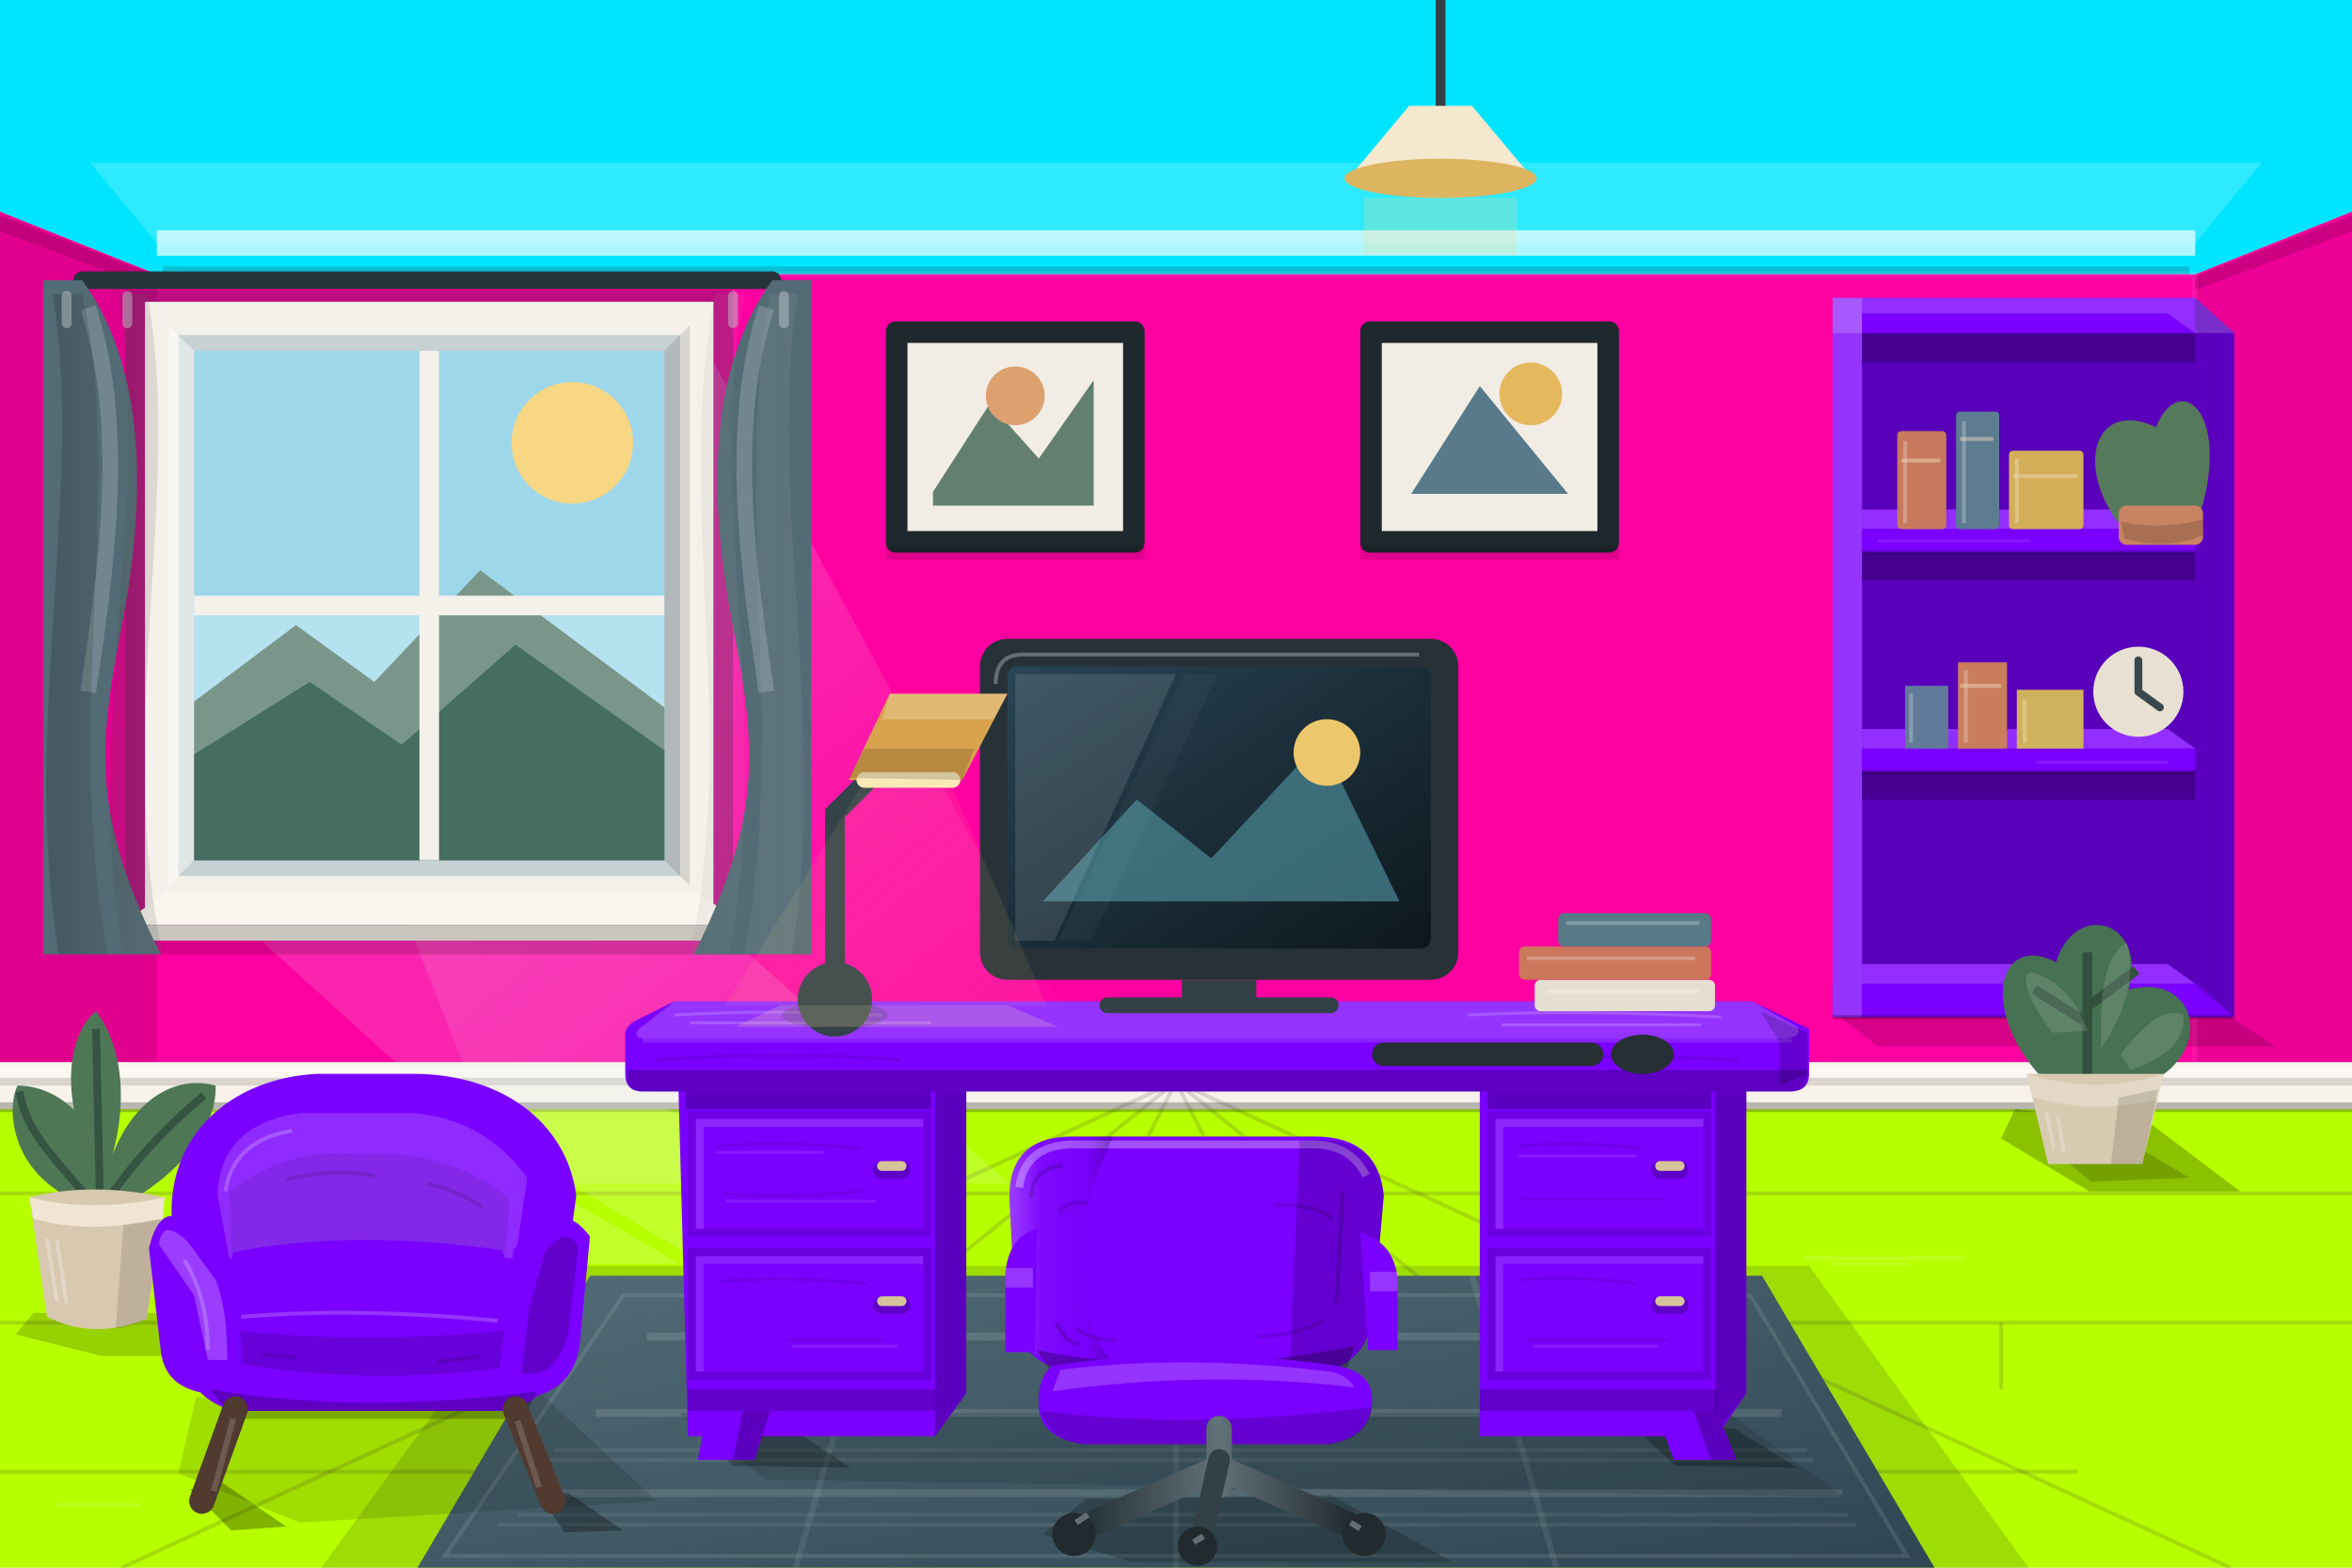
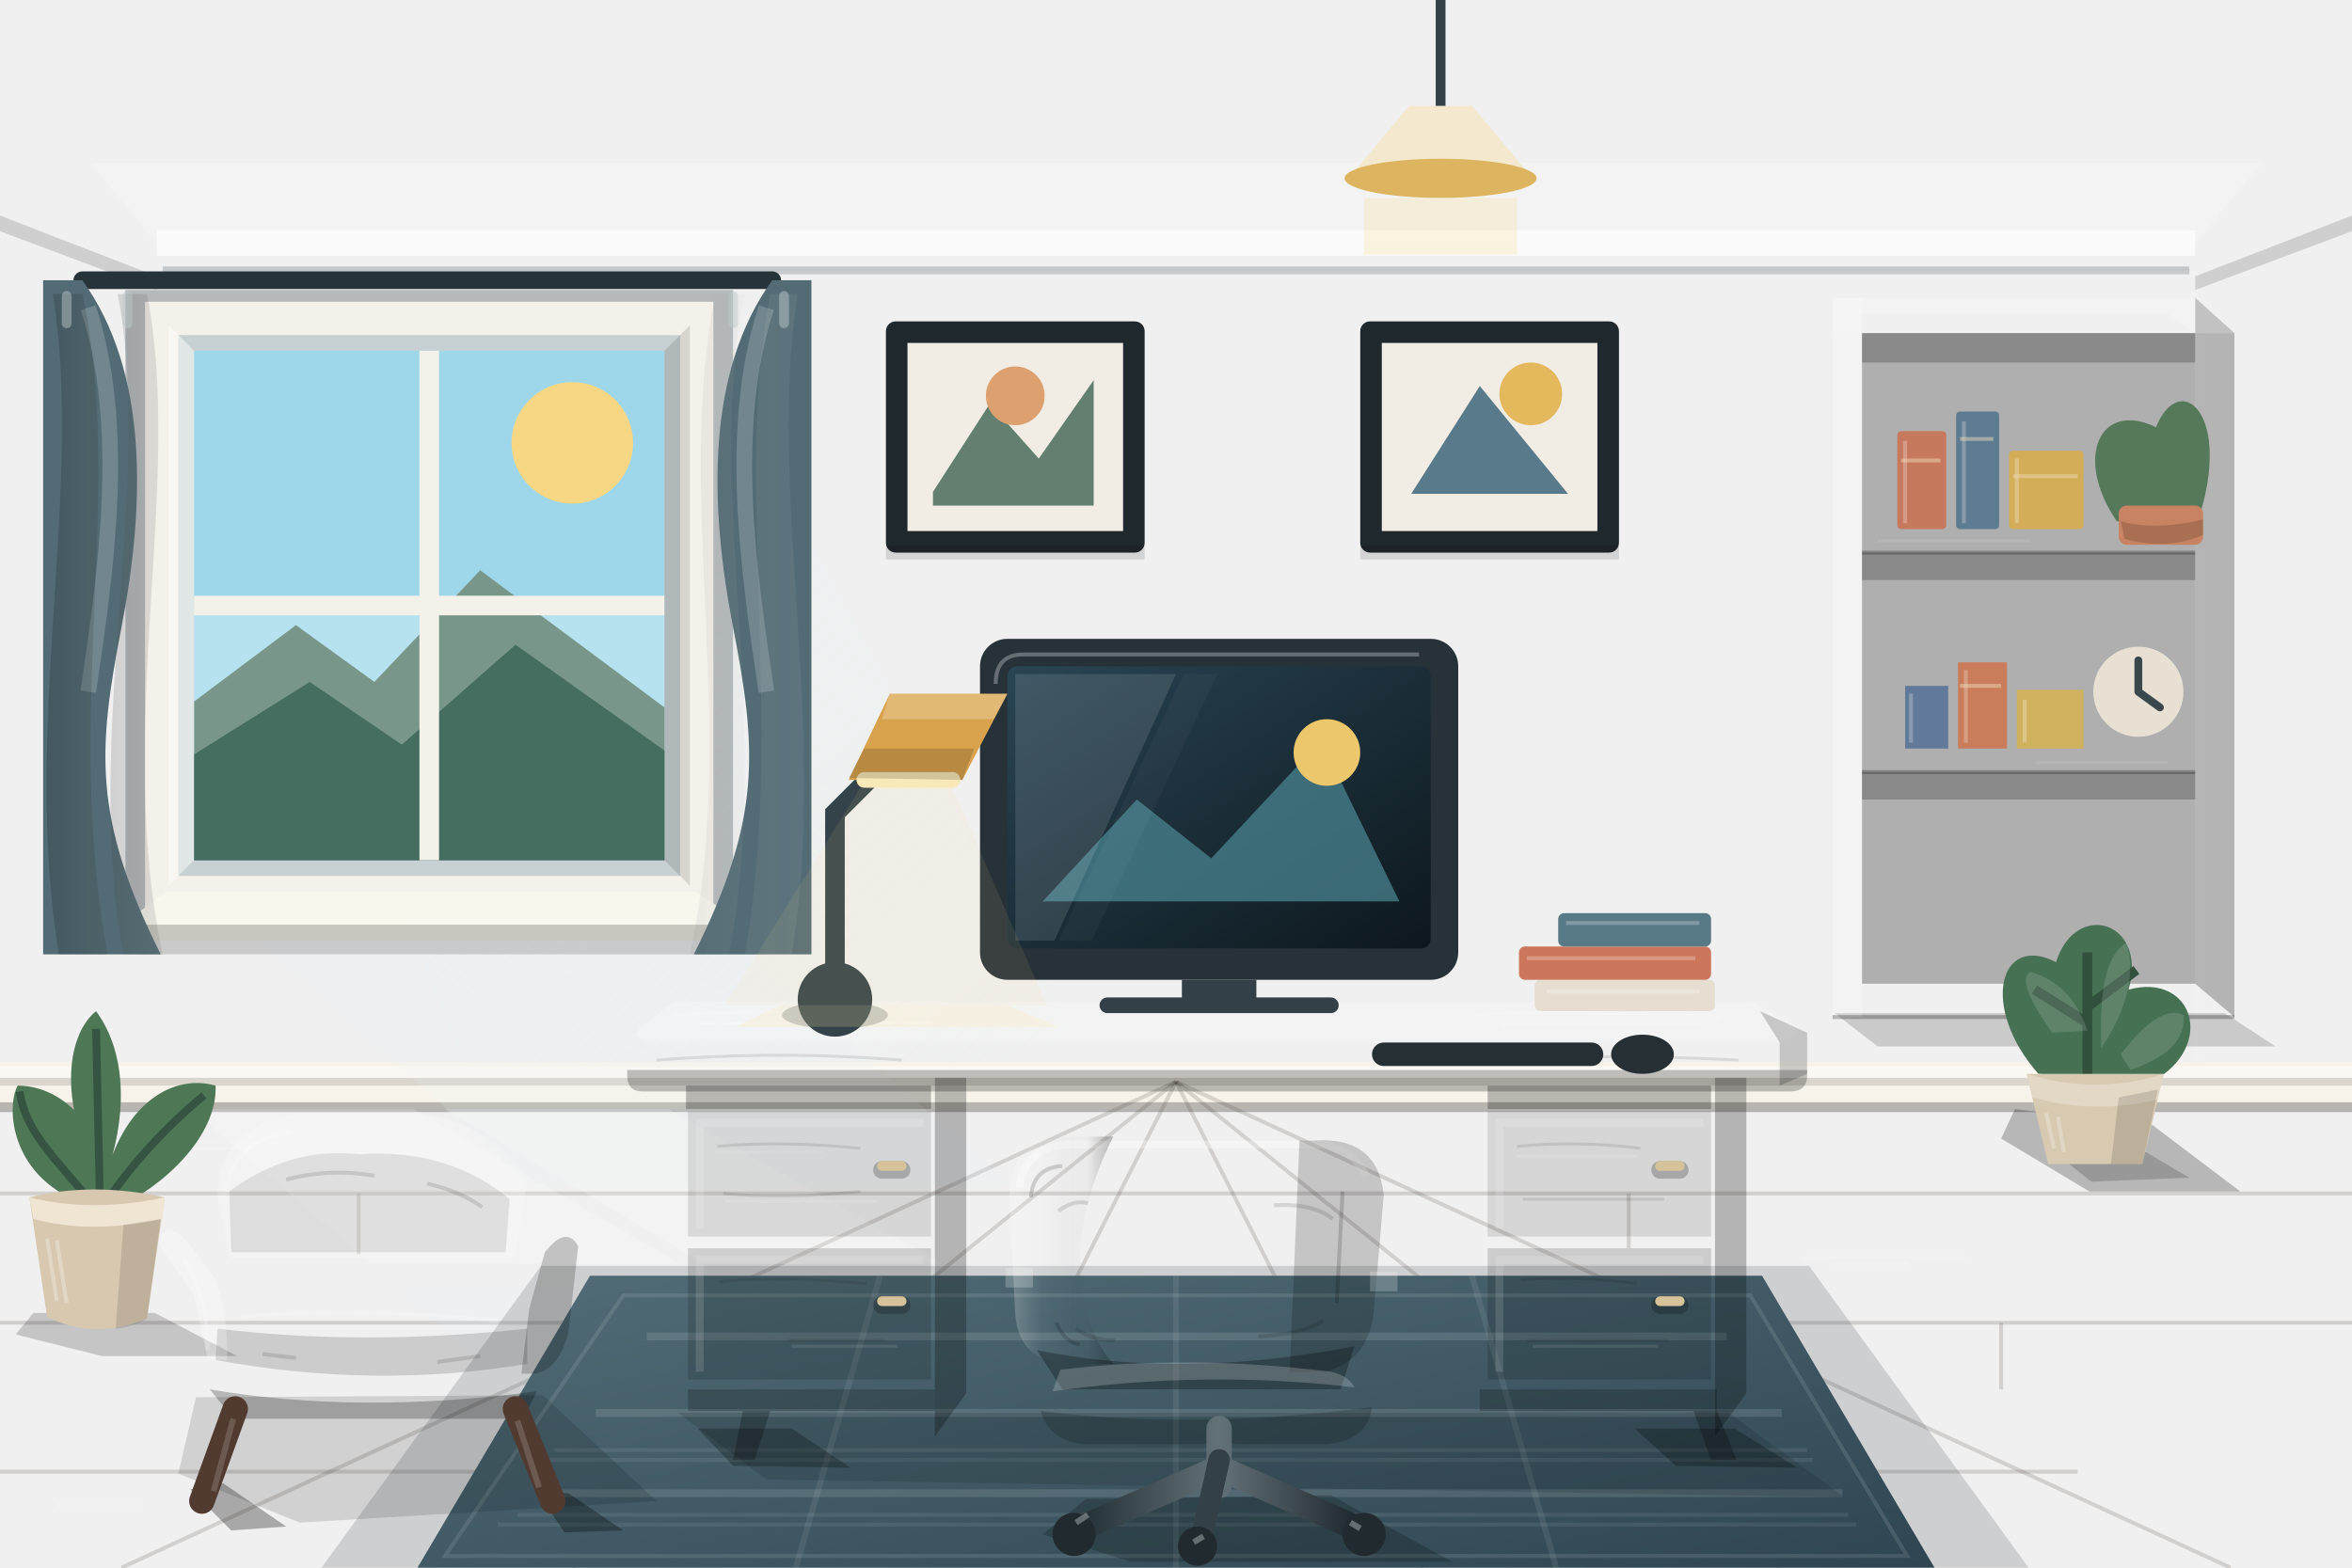
<svg xmlns="http://www.w3.org/2000/svg" width="1200" height="800" viewBox="0 0 1200 800">
  <defs>
    <linearGradient id="study-window-sky" x1="0" y1="0" x2="0" y2="1">
      <stop offset="0" stop-color="#9FD7EA" />
      <stop offset="1" stop-color="#DCEFF1" />
    </linearGradient>
    <linearGradient id="study-rug" x1="0" y1="0" x2="1" y2="1">
      <stop offset="0" stop-color="#526D77" />
      <stop offset="1" stop-color="#2F4652" />
    </linearGradient>
    <linearGradient id="study-screen" x1="0" y1="0" x2="1" y2="1">
      <stop offset="0" stop-color="#294554" />
      <stop offset="1" stop-color="#0D171D" />
    </linearGradient>
    <linearGradient id="study-metal" x1="0" y1="0" x2="1" y2="0">
      <stop offset="0" stop-color="#27343A" />
      <stop offset=".5" stop-color="#637178" />
      <stop offset="1" stop-color="#222D32" />
    </linearGradient>
    <linearGradient id="study-daylight-falloff" x1="0" y1="0" x2="1" y2="1">
      <stop offset="0" stop-color="#E6F5FA" stop-opacity=".29" />
      <stop offset="1" stop-color="#E6F5FA" stop-opacity="0" />
    </linearGradient>
    <linearGradient id="study-curtain-volume" x1="0" y1="0" x2="1" y2="0">
      <stop offset="0" stop-color="#000000" stop-opacity=".18" />
      <stop offset=".35" stop-color="#FFFFFF" stop-opacity=".17" />
      <stop offset=".7" stop-color="#000000" stop-opacity=".17" />
      <stop offset="1" stop-color="#FFFFFF" stop-opacity=".06" />
    </linearGradient>
    <linearGradient id="study-upholstery-volume" x1="0" y1="0" x2="1" y2="0">
      <stop offset="0" stop-color="#FFFFFF" stop-opacity=".24" />
      <stop offset=".3" stop-color="#FFFFFF" stop-opacity=".04" />
      <stop offset=".75" stop-color="#000000" stop-opacity=".02" />
      <stop offset="1" stop-color="#000000" stop-opacity=".25" />
    </linearGradient>
  </defs>
-   <g id="study-architecture-depth">
-     <g id="surface-ceiling">
-       <path d="M0 0H1200V108L1120 140H80L0 108Z" fill="#00E5FF" />
-     </g>
+   <g>
+ 
+ </g>
+   <g>
    <path d="M46 83H1154L1120 124H80Z" fill="#FFFFFF" fill-opacity=".18" />
    <path d="M80 124H1120" stroke="#FFFFFF" stroke-opacity=".68" stroke-width="13" />
    <path d="M83 138H1117" stroke="#2B3940" stroke-opacity=".22" stroke-width="4" />
-     <g id="surface-wall">
-       <path d="M0 108L80 140H1120L1200 108V552H0Z" fill="#FF00A1" />
-     </g>
-     <path d="M0 108L80 140V552H0Z" fill="#000000" fill-opacity=".12" />
-     <path d="M1200 108L1120 140V552H1200Z" fill="#000000" fill-opacity=".075" />
+   </g>
+   <g>
+ 
+ </g>
+   <g>
+ 
+ </g>
+   <g>
    <path d="M80 140H1120V552" fill="none" stroke="#FFFFFF" stroke-opacity=".08" stroke-width="3" />
-     <g id="surface-floor">
-       <path d="M0 552H1200V800H0Z" fill="#B7FF00" />
-     </g>
+   </g>
+   <g>
    <path d="M0 542H1200V566H0Z" fill="#F7F3EA" />
    <path d="M0 565H1200" stroke="#2B2725" stroke-opacity=".30" stroke-width="5" />
-     <g fill="none" stroke="#4A403A" stroke-opacity=".18" stroke-width="2">
-       <path d="M600 552L62 800" />
-       <path d="M600 552L292 800" />
-       <path d="M600 552L474 800" />
-       <path d="M600 552L726 800" />
-       <path d="M600 552L908 800" />
-       <path d="M600 552L1138 800" />
-       <path d="M0 609H1200M0 675H1200M0 751H1060" />
-       <path d="M183 609V640M361 675V710M831 609V637M1021 675V709" />
-     </g>
+     <path fill="none" stroke="#4A403A" stroke-opacity=".18" stroke-width="2" d="M600 552L62 800" />
+     <path fill="none" stroke="#4A403A" stroke-opacity=".18" stroke-width="2" d="M600 552L292 800" />
+     <path fill="none" stroke="#4A403A" stroke-opacity=".18" stroke-width="2" d="M600 552L474 800" />
+     <path fill="none" stroke="#4A403A" stroke-opacity=".18" stroke-width="2" d="M600 552L726 800" />
+     <path fill="none" stroke="#4A403A" stroke-opacity=".18" stroke-width="2" d="M600 552L908 800" />
+     <path fill="none" stroke="#4A403A" stroke-opacity=".18" stroke-width="2" d="M600 552L1138 800" />
+     <path fill="none" stroke="#4A403A" stroke-opacity=".18" stroke-width="2" d="M0 609H1200M0 675H1200M0 751H1060" />
+     <path fill="none" stroke="#4A403A" stroke-opacity=".18" stroke-width="2" d="M183 609V640M361 675V710M831 609V637M1021 675V709" />
    <path d="M0 544H1200V550H0Z" fill="#FFFFFF" fill-opacity=".45" />
    <path d="M0 550H1200V554H0Z" fill="#000000" fill-opacity=".12" />
    <path d="M16 583L159 583M58 586L131 586M920 642L1003 642M934 645L974 645M29 768L72 768" fill="none" stroke="#FFFFFF" stroke-opacity=".12" stroke-width="2" />
    <path d="M0 110L80 141V148L0 118ZM1120 141L1200 110V118L1120 148Z" fill="#000000" fill-opacity=".14" />
-   </g>
-   <g id="study-daylight">
    <path d="M88 166H354L557 542H236Z" fill="url(#study-daylight-falloff)" />
    <path d="M99 449L339 449L515 604L270 604Z" fill="#E6F5FA" fill-opacity=".15" />
    <path d="M98 566H211L347 645H189ZM227 566H341L481 645H359Z" fill="#FFFFFF" fill-opacity=".17" />
    <path d="M205 659L331 659L540 800H369ZM347 659L474 659L691 800H522Z" fill="#E0F1F6" fill-opacity=".11" />
-   </g>
-   <g id="study-window">
    <path d="M64 148H374V474H64Z" fill="#1E2C33" fill-opacity=".28" />
    <path d="M74 154H364V464H74Z" fill="#F4F1EA" />
    <path d="M91 171H347V447H91Z" fill="#C7D0D2" />
    <path d="M99 179H339V439H99Z" fill="#9FD7EA" />
    <path d="M99 309H339V439H99Z" fill="#FFFFFF" fill-opacity=".24" />
    <circle cx="292" cy="226" r="31" fill="#F7D783" />
    <path d="M99 358L151 319L191 348L245 291L339 361V439H99Z" fill="#78978A" />
    <path d="M99 385L158 348L205 380L263 329L339 383V439H99Z" fill="#456D60" />
    <path d="M219 179V439M99 309H339" stroke="#F4F1EA" stroke-width="10" />
    <path d="M86 166L99 179V439L86 452Z" fill="#FFFFFF" fill-opacity=".46" />
    <path d="M352 166L339 179V439L352 452Z" fill="#000000" fill-opacity=".12" />
    <path d="M85 455H355L380 472H62Z" fill="#F9F6EE" />
    <path d="M62 472H380V480H62Z" fill="#C8C6BE" />
    <path d="M62 480H380L390 487H72Z" fill="#000000" fill-opacity=".16" />
    <path d="M42 143H394" stroke="#26343A" stroke-width="9" stroke-linecap="round" />
    <path d="M42 143C76 190 74 258 62 320S47 417 82 487H22V143Z" fill="#526B75" />
    <path d="M394 143C360 190 362 258 374 320S389 417 354 487H414V143Z" fill="#526B75" />
    <path d="M45 157C65 218 54 292 45 353M391 157C371 218 382 292 391 353" fill="none" stroke="#FFFFFF" stroke-opacity=".18" stroke-width="8" />
    <path d="M27 150H42C64 251 32 366 55 487H30C11 370 43 250 27 150ZM60 150H75C94 247 58 370 83 487H63C42 375 79 247 60 150ZM365 150H380C359 251 395 366 372 487H352C377 373 344 252 365 150ZM393 150H407C391 250 423 370 404 487H380C401 369 374 249 393 150Z" fill="url(#study-curtain-volume)" />
    <path d="M34 151V165M65 151V165M374 151V165M400 151V165" stroke="#BBC9CA" stroke-opacity=".48" stroke-width="5" stroke-linecap="round" />
-   </g>
-   <g id="study-wall-art">
    <rect x="452" y="164" width="132" height="118" rx="5" fill="#1F282D" />
    <rect x="463" y="175" width="110" height="96" fill="#F1EDE5" />
    <path d="M476 251L505 206L530 234L558 194V258H476Z" fill="#637F70" />
    <circle cx="518" cy="202" r="15" fill="#DDA06F" />
    <rect x="694" y="164" width="132" height="118" rx="5" fill="#1F282D" />
    <rect x="705" y="175" width="110" height="96" fill="#F1EDE5" />
    <path d="M720 252L755 197L800 252Z" fill="#587A8A" />
    <circle cx="781" cy="201" r="16" fill="#E4B85D" />
    <path d="M452 282H584M694 282H826" stroke="#000000" stroke-opacity=".12" stroke-width="7" />
-   </g>
-   <g id="study-floor-planter">
    <path d="M17 670H79L121 692H52L8 681Z" fill="#000000" fill-opacity=".18" />
    <path d="M45 615C5 602 3 565 9 554C34 554 54 579 52 603C30 566 33 529 49 516C66 539 64 573 54 600C64 562 89 548 110 554C111 580 83 606 58 617Z" fill="#4E7756" />
    <path d="M49 616C26 589 13 577 10 557M51 614L49 525M53 615Q74 584 104 559" fill="none" stroke="#355441" stroke-width="4" />
    <path d="M15 611Q47 603 84 611L75 673Q48 684 24 672Z" fill="#D7C8AF" />
    <path d="M15 611Q47 619 84 611L83 622Q46 630 17 622Z" fill="#F0E5D2" />
    <path d="M63 625L82 622L75 673Q65 678 59 678Z" fill="#000000" fill-opacity=".12" />
    <path d="M24 632L29 664M29 633L34 665" stroke="#FFFFFF" stroke-opacity=".28" stroke-width="2" />
-   </g>
-   <g id="study-rug-underlay">
    <path d="M276 646H923L1035 800H164Z" fill="#1B252B" fill-opacity=".16" />
    <path d="M301 651H899L987 800H213Z" fill="url(#study-rug)" />
    <path d="M330 682H881M304 721H909M276 762H940" stroke="#FFFFFF" stroke-opacity=".12" stroke-width="4" />
    <path d="M449 651L406 800M600 651V800M751 651L794 800" stroke="#FFFFFF" stroke-opacity=".08" stroke-width="3" />
    <path d="M318 661H893L973 794H227Z" fill="none" stroke="#D9E2DF" stroke-opacity=".13" stroke-width="2" />
    <path d="M283 740H922M274 745H925M264 773H943M254 778H947" stroke="#FFFFFF" stroke-opacity=".075" stroke-width="2" />
-   </g>
-   <g id="study-contact-shadows">
    <path d="M346 721L882 721L941 764L391 755Z" fill="#000000" fill-opacity=".12" />
    <path d="M356 729L404 729L434 749L374 748ZM834 729L885 729L917 749L855 748Z" fill="#000000" fill-opacity=".25" />
    <path d="M100 713L277 712L335 766L153 777L91 752Z" fill="#000000" fill-opacity=".13" />
    <path d="M97 760L114 757L146 779L118 781ZM274 761L290 762L318 781L288 782Z" fill="#000000" fill-opacity=".30" />
    <path d="M554 765L679 763L741 797H577L532 783Z" fill="#000000" fill-opacity=".20" />
    <path d="M1028 566L1098 574L1143 608L1066 608L1021 581Z" fill="#000000" fill-opacity=".24" />
    <path d="M1043 584L1095 588L1117 601L1067 603Z" fill="#000000" fill-opacity=".17" />
    <path d="M936 517H1135L1161 534H958Z" fill="#000000" fill-opacity=".16" />
  </g>
-   <g id="surface-furniture">
-     <g id="study-editable-shelving">
-       <path d="M935 152H1120L1140 170V519H935Z" fill="#7A00FF" />
-       <path d="M950 170H1120V502H950Z" fill="#000000" fill-opacity=".27" />
-       <path d="M950 170H1120V185H950ZM950 282H1120V296H950ZM950 394H1120V408H950Z" fill="#000000" fill-opacity=".22" />
-       <path d="M950 260H1106L1120 270H950ZM950 372H1106L1120 382H950ZM950 492H1106L1120 502H950Z" fill="#7A00FF" />
-       <path d="M950 260H1106L1120 270H950ZM950 372H1106L1120 382H950ZM950 492H1106L1120 502H950Z" fill="#FFFFFF" fill-opacity=".18" />
-       <path d="M950 270H1120V282H950ZM950 382H1120V394H950ZM935 502H1140V519H935Z" fill="#7A00FF" />
-       <path d="M935 152H950V519H935Z" fill="#FFFFFF" fill-opacity=".20" />
-       <path d="M1120 152L1140 170V519L1120 502Z" fill="#000000" fill-opacity=".25" />
-       <path d="M935 152H1120L1140 170H1120L1106 160H950V170H935Z" fill="#FFFFFF" fill-opacity=".18" />
-       <path d="M950 282H1120M950 394H1120M935 519H1140" stroke="#000000" stroke-opacity=".25" stroke-width="2" />
-     </g>
-     <g id="study-editable-desk">
-       <path d="M346 550H493V711L477 733H351Z" fill="#7A00FF" />
-       <path d="M755 550H891V711L876 733H755Z" fill="#7A00FF" />
-       <path d="M477 550H493V711L477 733ZM875 550H891V711L875 733Z" fill="#000000" fill-opacity=".25" />
-       <path d="M350 554H475V566H350ZM759 554H873V566H759Z" fill="#000000" fill-opacity=".25" />
-       <path d="M351 567H475V631H351ZM759 567H873V631H759Z" fill="#000000" fill-opacity=".11" />
-       <path d="M355 571H471V627H355ZM763 571H869V627H763Z" fill="#7A00FF" />
-       <path d="M355 571H471V575H359V627H355ZM763 571H869V575H767V627H763Z" fill="#FFFFFF" fill-opacity=".15" />
-       <path d="M351 637H475V704H351ZM759 637H873V704H759Z" fill="#000000" fill-opacity=".15" />
-       <path d="M355 641H471V700H355ZM763 641H869V700H763Z" fill="#7A00FF" />
-       <path d="M355 641H471V645H359V700H355ZM763 641H869V645H767V700H763Z" fill="#FFFFFF" fill-opacity=".13" />
-       <path d="M351 709H477V720H351ZM755 709H876V720H755Z" fill="#000000" fill-opacity=".20" />
-       <path d="M361 720H393L385 745H356ZM845 720H876L886 745H854Z" fill="#7A00FF" />
-       <path d="M379 720H393L385 745H374ZM864 720H876L886 745H873Z" fill="#000000" fill-opacity=".25" />
-       <path d="M344 511H894L923 525V548Q923 557 913 557H328Q319 557 319 548V528Q319 523 326 520Z" fill="#7A00FF" />
-       <path d="M344 511H894L917 524Q920 529 911 530H330Q322 530 326 525Z" fill="#FFFFFF" fill-opacity=".20" />
-       <path d="M320 546H922V549Q922 557 913 557H328Q320 557 320 549Z" fill="#000000" fill-opacity=".24" />
-       <path d="M328 531H914" stroke="#FFFFFF" stroke-opacity=".13" stroke-width="2" />
-       <path d="M898 516L922 527V548L908 554V532Z" fill="#000000" fill-opacity=".18" />
-     </g>
-     <g id="study-editable-office-chair">
-       <path d="M515 611Q515 580 547 580H671Q703 580 706 610L701 668Q699 694 676 700H545Q520 695 518 671Z" fill="#7A00FF" />
-       <path d="M520 606Q523 584 548 584H670Q689 584 697 600" fill="none" stroke="#FFFFFF" stroke-opacity=".31" stroke-width="4" />
-       <path d="M515 611Q515 580 547 580H568Q551 614 551 644Q551 676 568 696H545Q520 695 518 671Z" fill="url(#study-upholstery-volume)" />
-       <path d="M663 582H671Q703 580 706 610L701 668Q699 694 676 700H658Z" fill="#000000" fill-opacity=".18" />
-       <path d="M529 689Q603 704 691 687L684 709H542Z" fill="#000000" fill-opacity=".28" />
-       <path d="M537 697Q608 686 682 697Q701 700 700 716Q699 734 677 737H553Q531 734 530 718Q529 703 537 697Z" fill="#7A00FF" />
-       <path d="M541 699Q606 691 679 700Q688 702 691 708Q615 699 537 710Z" fill="#FFFFFF" fill-opacity=".20" />
-       <path d="M531 720Q608 730 700 718Q698 735 677 737H553Q535 735 531 720Z" fill="#000000" fill-opacity=".18" />
-       <path d="M529 627Q515 631 513 649V690H528ZM694 629Q711 634 713 652V689H698Z" fill="#7A00FF" />
-       <path d="M513 647H527V657H513ZM699 649H713V659H699Z" fill="#FFFFFF" fill-opacity=".21" />
-       <path d="M526 611Q527 596 542 595M539 675Q543 685 551 686M685 608L682 665" fill="none" stroke="#000000" stroke-opacity=".16" stroke-width="2" />
-     </g>
-     <g id="study-editable-reading-chair">
-       <path d="M88 627C83 580 118 550 162 548H211C255 548 289 572 294 610L283 694Q279 716 258 720H119Q96 713 94 692Z" fill="#7A00FF" />
-       <path d="M111 610Q112 574 153 568H211Q247 571 269 601L263 642H117Z" fill="#FFFFFF" fill-opacity=".17" />
-       <path d="M117 608Q148 585 183 589Q229 586 260 612L258 639H118Z" fill="#000000" fill-opacity=".09" />
-       <path d="M119 639Q180 627 256 638L270 671H110Z" fill="#7A00FF" />
-       <path d="M111 666Q181 655 270 666L269 696Q191 709 110 694Z" fill="#7A00FF" />
-       <path d="M111 678Q185 687 269 678V696Q191 709 110 694Z" fill="#000000" fill-opacity=".15" />
-       <path d="M109 639Q84 603 76 637L82 689Q84 708 105 711H125L121 664Q119 650 109 639ZM262 638Q284 608 301 631L296 684Q294 706 275 712H253L259 665Z" fill="#7A00FF" />
-       <path d="M81 635Q83 621 96 634L110 653Q116 668 116 694H106L99 661Z" fill="#FFFFFF" fill-opacity=".24" />
-       <path d="M278 639Q289 625 295 636L290 680Q285 699 273 701H266L270 668Z" fill="#000000" fill-opacity=".20" />
-       <path d="M107 709Q183 722 274 710L267 724H119Z" fill="#000000" fill-opacity=".24" />
-       <path d="M115 608Q119 582 149 577M123 672Q182 667 254 674M94 643Q106 662 106 689" fill="none" stroke="#FFFFFF" stroke-opacity=".21" stroke-width="2" />
-     </g>
-   </g>
-   <g id="study-furniture-hardware">
+   <g>
+     <path d="M950 170H1120V502H950Z" fill="#000000" fill-opacity=".27" />
+     <path d="M950 170H1120V185H950ZM950 282H1120V296H950ZM950 394H1120V408H950Z" fill="#000000" fill-opacity=".22" />
+   </g>
+   <g>
+ 
+ </g>
+   <g>
+     <path d="M935 152H950V519H935Z" fill="#FFFFFF" fill-opacity=".20" />
+     <path d="M1120 152L1140 170V519L1120 502Z" fill="#000000" fill-opacity=".25" />
+     <path d="M935 152H1120L1140 170H1120L1106 160H950V170H935Z" fill="#FFFFFF" fill-opacity=".18" />
+     <path d="M950 282H1120M950 394H1120M935 519H1140" stroke="#000000" stroke-opacity=".25" stroke-width="2" />
+   </g>
+   <g>
+ 
+ </g>
+   <g>
+     <path d="M477 550H493V711L477 733ZM875 550H891V711L875 733Z" fill="#000000" fill-opacity=".25" />
+     <path d="M350 554H475V566H350ZM759 554H873V566H759Z" fill="#000000" fill-opacity=".25" />
+     <path d="M351 567H475V631H351ZM759 567H873V631H759Z" fill="#000000" fill-opacity=".11" />
+   </g>
+   <g>
+     <path d="M355 571H471V575H359V627H355ZM763 571H869V575H767V627H763Z" fill="#FFFFFF" fill-opacity=".15" />
+     <path d="M351 637H475V704H351ZM759 637H873V704H759Z" fill="#000000" fill-opacity=".15" />
+   </g>
+   <g>
+     <path d="M355 641H471V645H359V700H355ZM763 641H869V645H767V700H763Z" fill="#FFFFFF" fill-opacity=".13" />
+     <path d="M351 709H477V720H351ZM755 709H876V720H755Z" fill="#000000" fill-opacity=".20" />
+   </g>
+   <g>
+     <path d="M379 720H393L385 745H374ZM864 720H876L886 745H873Z" fill="#000000" fill-opacity=".25" />
+   </g>
+   <g>
+     <path d="M344 511H894L917 524Q920 529 911 530H330Q322 530 326 525Z" fill="#FFFFFF" fill-opacity=".20" />
+     <path d="M320 546H922V549Q922 557 913 557H328Q320 557 320 549Z" fill="#000000" fill-opacity=".24" />
+     <path d="M328 531H914" stroke="#FFFFFF" stroke-opacity=".13" stroke-width="2" />
+     <path d="M898 516L922 527V548L908 554V532Z" fill="#000000" fill-opacity=".18" />
+   </g>
+   <g>
+     <path d="M520 606Q523 584 548 584H670Q689 584 697 600" fill="none" stroke="#FFFFFF" stroke-opacity=".31" stroke-width="4" />
+     <path d="M515 611Q515 580 547 580H568Q551 614 551 644Q551 676 568 696H545Q520 695 518 671Z" fill="url(#study-upholstery-volume)" />
+     <path d="M663 582H671Q703 580 706 610L701 668Q699 694 676 700H658Z" fill="#000000" fill-opacity=".18" />
+     <path d="M529 689Q603 704 691 687L684 709H542Z" fill="#000000" fill-opacity=".28" />
+   </g>
+   <g>
+     <path d="M541 699Q606 691 679 700Q688 702 691 708Q615 699 537 710Z" fill="#FFFFFF" fill-opacity=".20" />
+     <path d="M531 720Q608 730 700 718Q698 735 677 737H553Q535 735 531 720Z" fill="#000000" fill-opacity=".18" />
+   </g>
+   <g>
+     <path d="M513 647H527V657H513ZM699 649H713V659H699Z" fill="#FFFFFF" fill-opacity=".21" />
+     <path d="M526 611Q527 596 542 595M539 675Q543 685 551 686M685 608L682 665" fill="none" stroke="#000000" stroke-opacity=".16" stroke-width="2" />
+   </g>
+   <g>
+     <path d="M111 610Q112 574 153 568H211Q247 571 269 601L263 642H117Z" fill="#FFFFFF" fill-opacity=".17" />
+     <path d="M117 608Q148 585 183 589Q229 586 260 612L258 639H118Z" fill="#000000" fill-opacity=".09" />
+   </g>
+   <g>
+ 
+ </g>
+   <g>
+     <path d="M111 678Q185 687 269 678V696Q191 709 110 694Z" fill="#000000" fill-opacity=".15" />
+   </g>
+   <g>
+     <path d="M81 635Q83 621 96 634L110 653Q116 668 116 694H106L99 661Z" fill="#FFFFFF" fill-opacity=".24" />
+     <path d="M278 639Q289 625 295 636L290 680Q285 699 273 701H266L270 668Z" fill="#000000" fill-opacity=".20" />
+     <path d="M107 709Q183 722 274 710L267 724H119Z" fill="#000000" fill-opacity=".24" />
+     <path d="M115 608Q119 582 149 577M123 672Q182 667 254 674M94 643Q106 662 106 689" fill="none" stroke="#FFFFFF" stroke-opacity=".21" stroke-width="2" />
    <path d="M450 597H460M450 666H460M847 597H857M847 666H857" stroke="#000000" stroke-opacity=".22" stroke-width="9" stroke-linecap="round" />
    <path d="M450 595H460M450 664H460M847 595H857M847 664H857" stroke="#D7C39A" stroke-width="5" stroke-linecap="round" />
    <path d="M622 729V758M622 749L556 778M622 749L688 778" stroke="url(#study-metal)" stroke-width="13" stroke-linecap="round" />
    <circle cx="548" cy="783" r="11" fill="#202A2F" />
    <circle cx="696" cy="783" r="11" fill="#202A2F" />
    <path d="M622 745L613 785" stroke="#344047" stroke-width="11" stroke-linecap="round" />
    <circle cx="611" cy="789" r="10" fill="#202A2F" />
    <path d="M549 777L555 773M689 777L694 780M614 784L609 787" stroke="#A9B3B4" stroke-opacity=".5" stroke-width="3" />
    <path d="M120 719L103 766M263 719L282 766" stroke="#513A30" stroke-width="13" stroke-linecap="round" />
    <path d="M119 724L109 761M264 725L275 759" stroke="#FFFFFF" stroke-opacity=".16" stroke-width="3" />
-   </g>
-   <g id="study-material-cues">
    <path d="M344 518Q395 515 450 518M352 522L475 522M749 518Q803 515 878 519M766 523H868" fill="none" stroke="#FFFFFF" stroke-opacity=".18" stroke-width="1.5" />
    <path d="M335 541Q398 536 460 541M729 542Q813 537 887 541M366 585Q399 582 439 586M369 609Q399 612 439 608M367 654Q399 651 442 655M402 684L451 684M774 585Q805 582 837 586M777 612L849 612M776 653Q806 651 835 655M779 684L851 684" fill="none" stroke="#000000" stroke-opacity=".10" stroke-width="1.5" />
    <path d="M365 588H420M370 613H447M404 687H458M774 590H835M782 687H846M958 276H1036M1039 389H1106" fill="none" stroke="#FFFFFF" stroke-opacity=".10" stroke-width="1.5" />
    <path d="M540 618Q548 612 555 614M650 615Q670 614 680 622M549 678Q557 684 569 684M642 682Q664 681 675 674" fill="none" stroke="#000000" stroke-opacity=".12" stroke-width="2" />
    <path d="M146 602Q168 596 191 600M218 604Q235 608 246 616M134 691L151 693M223 695L245 692" fill="none" stroke="#000000" stroke-opacity=".12" stroke-width="2" />
-   </g>
-   <g id="study-computer">
    <rect x="500" y="326" width="244" height="174" rx="14" fill="#273238" />
    <rect x="514" y="340" width="216" height="144" rx="5" fill="url(#study-screen)" />
    <path d="M532 460L580 408L618 438L674 378L714 460Z" fill="#4A8793" fill-opacity=".72" />
    <circle cx="677" cy="384" r="17" fill="#EDC76C" />
    <path d="M518 344H600L538 480H518Z" fill="#FFFFFF" fill-opacity=".11" />
    <path d="M604 344H621L557 480H540Z" fill="#FFFFFF" fill-opacity=".035" />
    <path d="M508 349Q508 334 522 334H724" fill="none" stroke="#FFFFFF" stroke-opacity=".29" stroke-width="2" />
    <rect x="603" y="500" width="38" height="12" fill="#344047" />
    <path d="M565 513H679" stroke="#344047" stroke-width="8" stroke-linecap="round" />
    <rect x="700" y="532" width="118" height="12" rx="6" fill="#252F34" />
    <ellipse cx="838" cy="538" rx="16" ry="10" fill="#252F34" />
-   </g>
-   <g id="study-practical-light">
    <ellipse cx="426" cy="518" rx="27" ry="7" fill="#1F292E" fill-opacity=".24" />
    <circle cx="426" cy="510" r="19" fill="#34434A" />
    <path d="M426 495V415L470 371" fill="none" stroke="#34434A" stroke-width="10" stroke-linecap="round" />
    <path d="M454 354H514L491 398H433Z" fill="#D9A34D" />
    <path d="M441 398H486" stroke="#F9E9B8" stroke-width="8" stroke-linecap="round" />
    <path d="M439 402L370 513H534L486 402Z" fill="#FFD98B" fill-opacity=".09" />
    <path d="M398 513H514L540 524H375Z" fill="#FFE6A2" fill-opacity=".20" />
    <path d="M454 354H514L507 367H450Z" fill="#FFFFFF" fill-opacity=".23" />
    <path d="M433 397L441 382H497L491 398Z" fill="#000000" fill-opacity=".16" />
-   </g>
-   <g id="study-shelf-decor">
    <rect x="968" y="220" width="25" height="50" rx="2" fill="#C7795E" />
    <rect x="998" y="210" width="22" height="60" rx="2" fill="#5D7B91" />
    <rect x="1025" y="230" width="38" height="40" rx="2" fill="#D4AD59" />
    <path d="M1080 266C1058 234 1071 204 1100 218C1112 188 1140 211 1121 267Z" fill="#56795C" />
    <rect x="1081" y="258" width="43" height="20" rx="4" fill="#C78362" />
    <rect x="972" y="350" width="22" height="32" fill="#627A9A" />
    <rect x="999" y="338" width="25" height="44" fill="#CA7D5B" />
    <rect x="1029" y="352" width="34" height="30" fill="#D0B15D" />
    <circle cx="1091" cy="353" r="23" fill="#E8E1D3" />
    <path d="M1091 353V337M1091 353L1102 361" stroke="#3A484E" stroke-width="4" stroke-linecap="round" />
    <path d="M972 225V267M1002 215V267M1029 234V267M975 354V379M1003 342V379M1033 357V379" stroke="#FFFFFF" stroke-opacity=".25" stroke-width="2" />
    <path d="M970 235H990M1000 224H1017M1027 243H1060M1000 350H1021" stroke="#EBD9B7" stroke-opacity=".48" stroke-width="2" />
    <path d="M1082 266Q1100 271 1124 265V273Q1106 281 1084 275Z" fill="#000000" fill-opacity=".15" />
-   </g>
-   <g id="study-plants-and-books">
    <rect x="783" y="500" width="92" height="16" rx="3" fill="#E6DED0" />
    <rect x="775" y="483" width="98" height="17" rx="3" fill="#CC765B" />
    <rect x="795" y="466" width="78" height="17" rx="3" fill="#587986" />
    <path d="M1040 548C1010 514 1020 476 1049 491C1059 459 1096 470 1086 505C1119 496 1131 534 1098 552Z" fill="#477153" />
    <path d="M1065 550V486M1065 522L1038 505M1066 513L1090 495" stroke="#31513D" stroke-width="5" />
    <path d="M1034 548H1104L1093 594H1045Z" fill="#D8CAB1" />
    <path d="M1034 548Q1069 559 1104 548L1101 561Q1069 569 1037 560Z" fill="#FFFFFF" fill-opacity=".26" />
    <path d="M1081 560L1101 556L1093 594H1077Z" fill="#000000" fill-opacity=".13" />
    <path d="M1044 568L1048 586M1050 570L1053 588" stroke="#FFFFFF" stroke-opacity=".23" stroke-width="2" />
    <path d="M1047 527Q1028 500 1036 496Q1057 502 1065 526ZM1072 518Q1073 488 1085 481Q1092 505 1072 535ZM1082 538Q1102 512 1114 518Q1116 536 1087 546Z" fill="#FFFFFF" fill-opacity=".13" />
    <path d="M799 471H867M779 489H865M789 506H867" stroke="#FFFFFF" stroke-opacity=".24" stroke-width="2" />
-   </g>
-   <g id="study-ceiling-light">
    <path d="M735 0V56" stroke="#354148" stroke-width="5" />
    <path d="M688 91L719 54H751L782 91Z" fill="#F4E8CF" />
    <ellipse cx="735" cy="91" rx="49" ry="10" fill="#DDB560" />
    <path d="M735 101V130" stroke="#F5D581" stroke-opacity=".23" stroke-width="78" />
  </g>
</svg>
